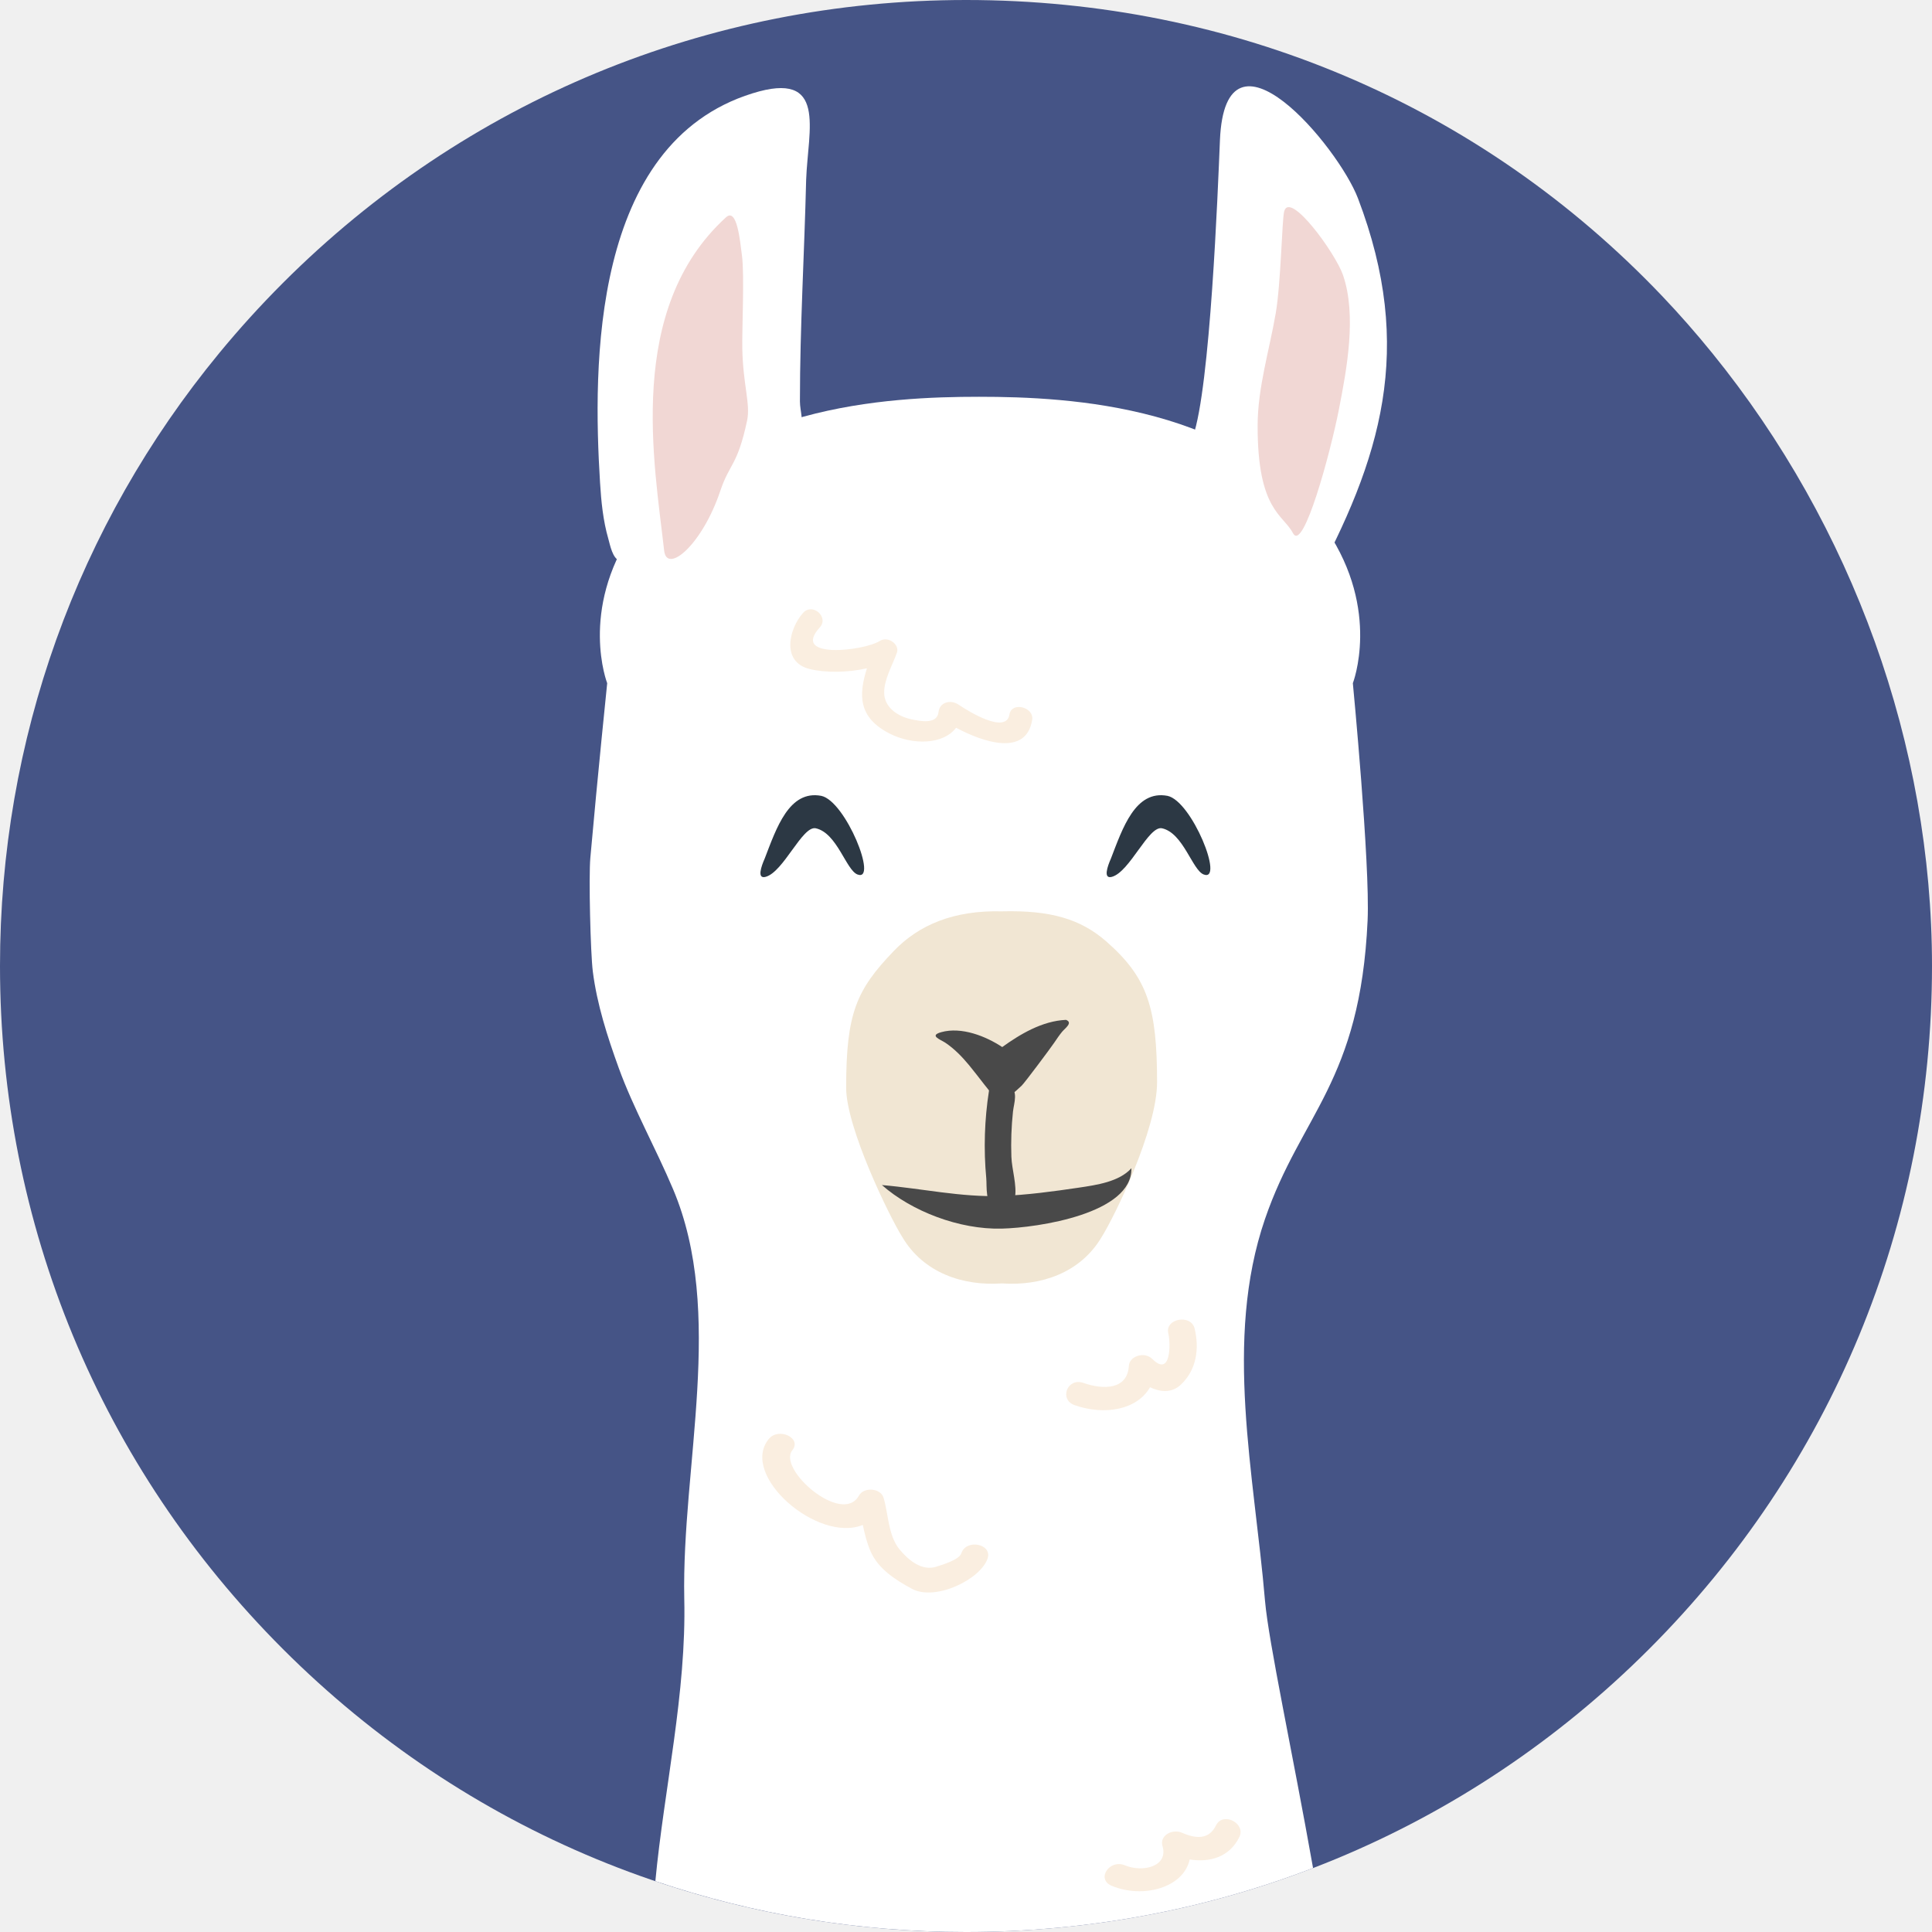
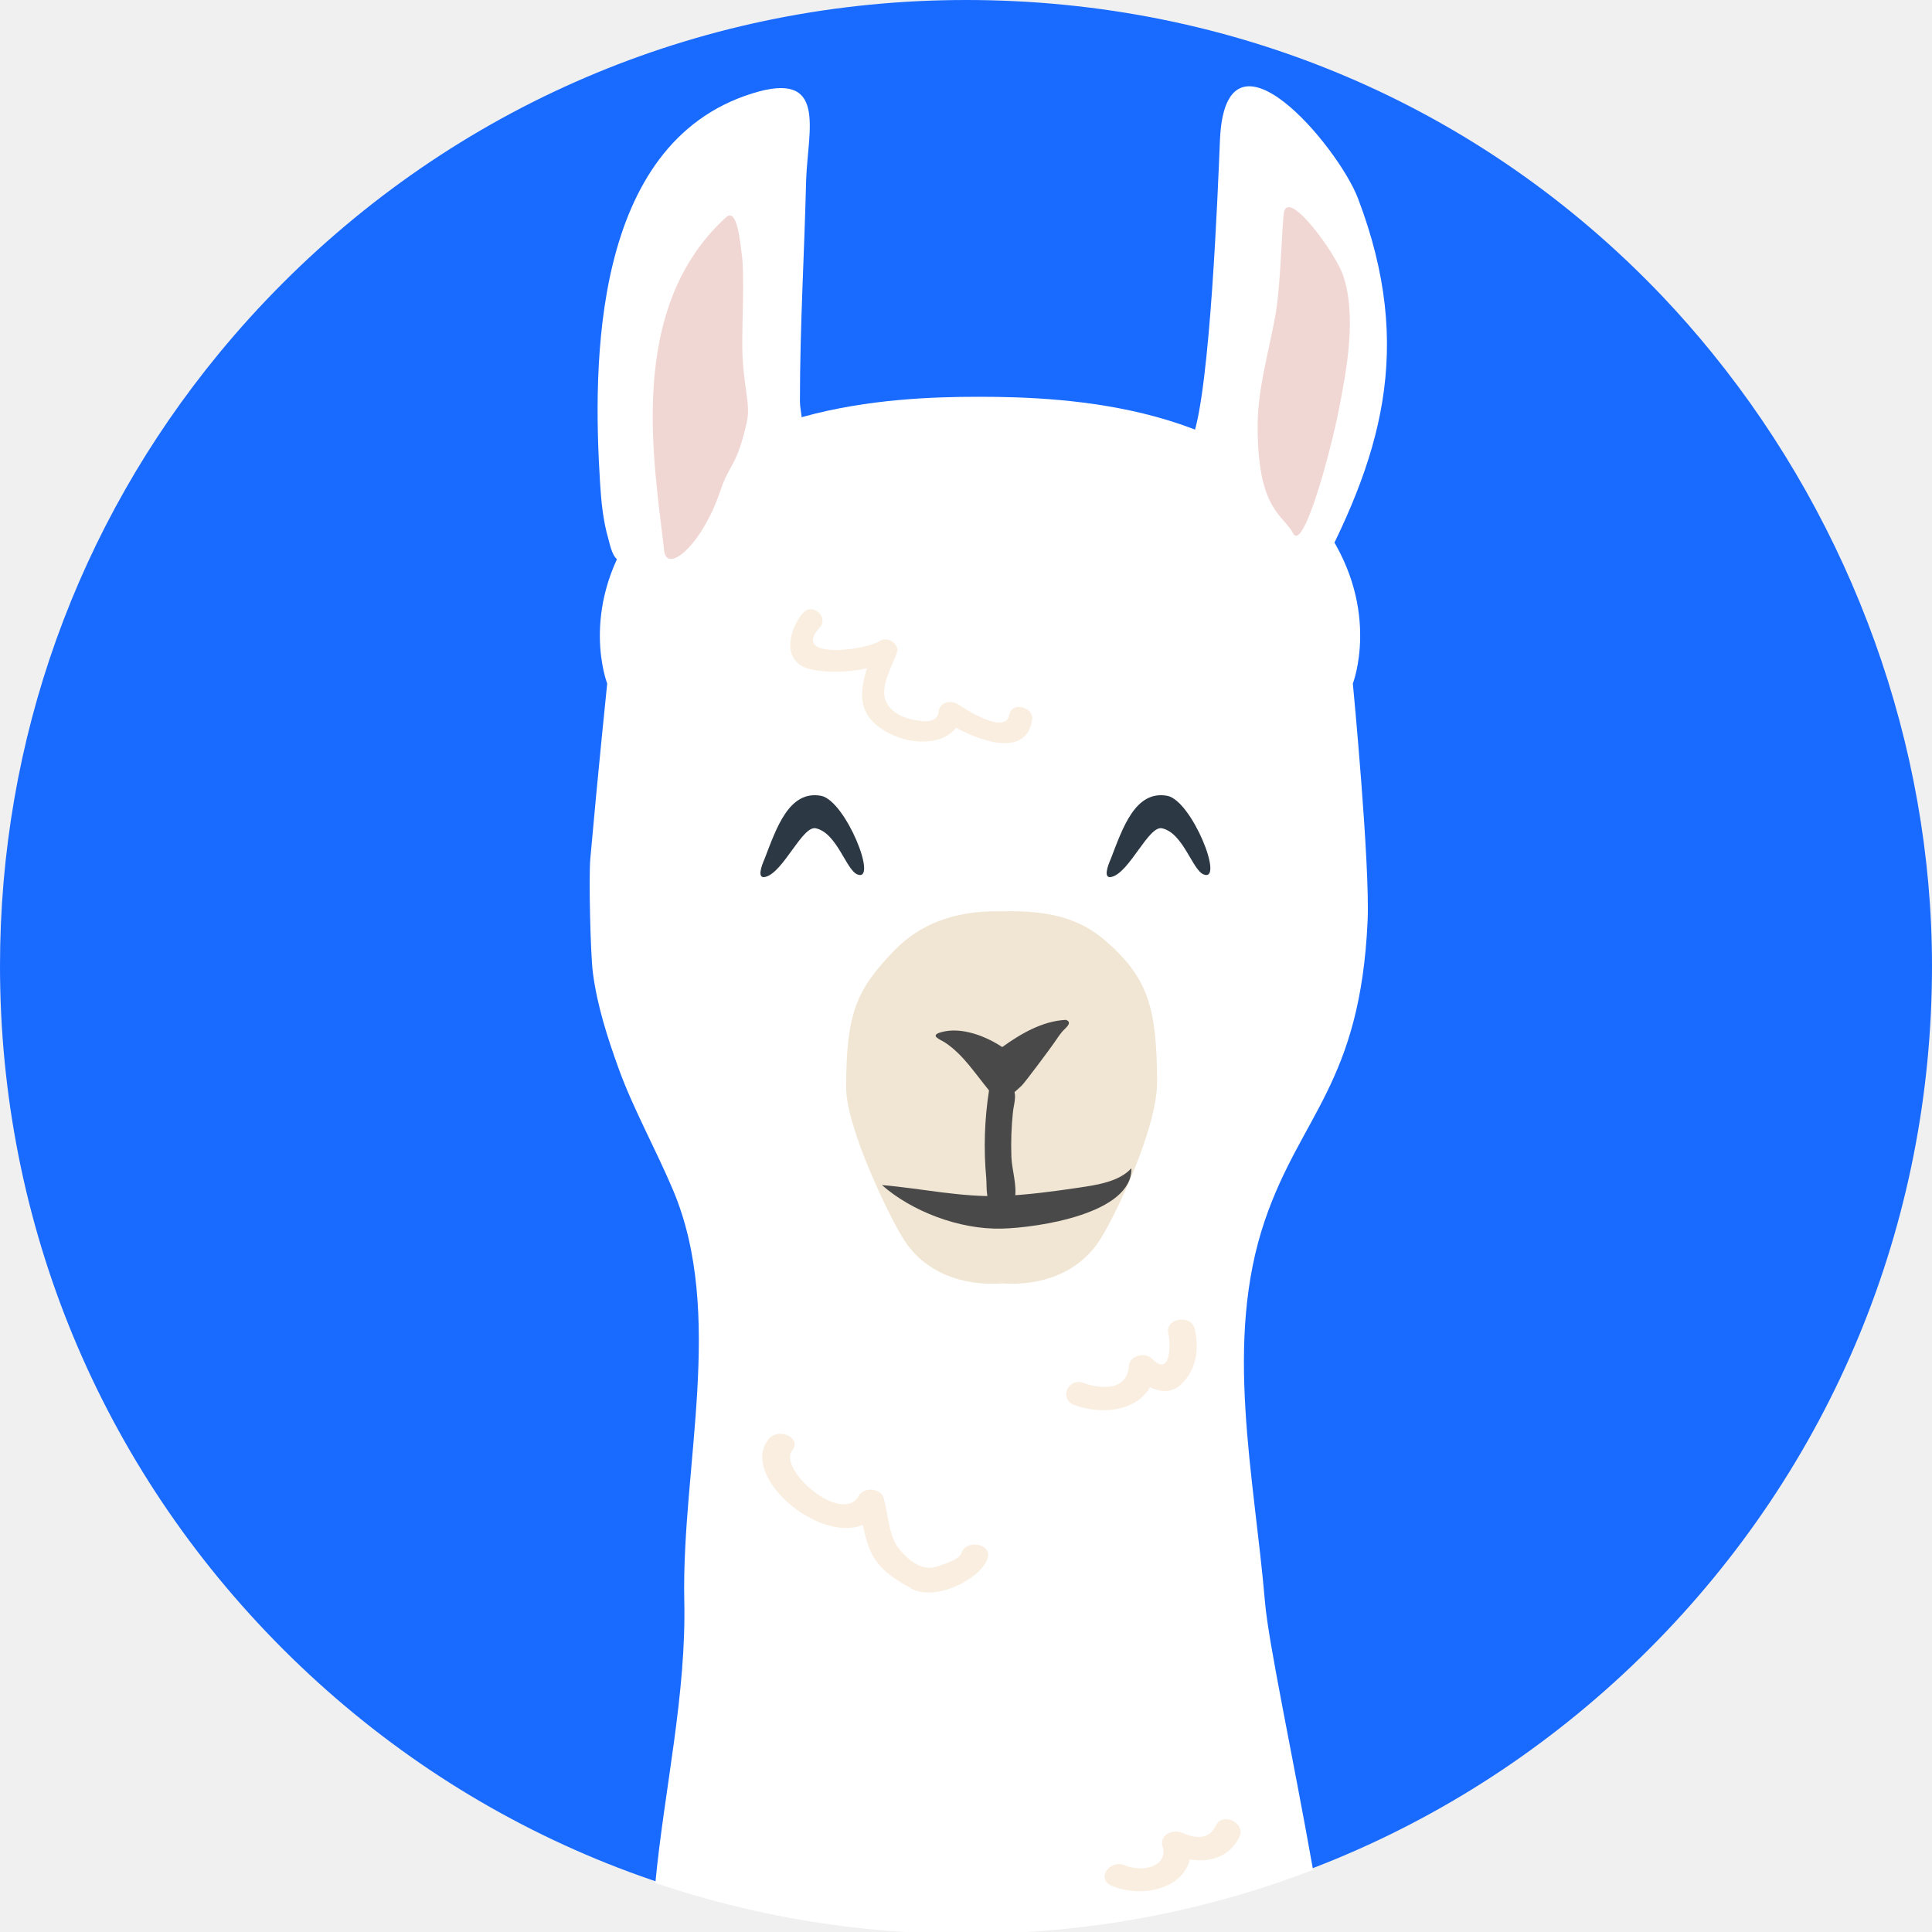
<svg xmlns="http://www.w3.org/2000/svg" version="1.1" id="svg2" xml:space="preserve" width="256" height="256" viewBox="0 0 256 256">
  <defs id="defs6" />
  <g id="g10" transform="matrix(1.333333,0,0,-1.333333,-88.27488,376.1114)">
    <g id="g12" transform="matrix(0.1,0,0,0.1,9.547965,-4.243537)">
-       <path d="m 2268.208,2512.333 c -15.884,19.573 -32.512,38.571 -49.949,56.877 -180.601,189.624 -426.245,294.062 -691.674,294.062 -256.432,0 -497.507,-99.862 -678.826,-281.178 -22.365,-22.368 -43.484,-45.656 -63.335,-69.76 C 643.337,2341.051 566.582,2128.062 566.582,1903.267 c 0,-256.421 99.861,-497.496 281.177,-678.823 C 1029.078,1043.128 1270.153,943.27 1526.585,943.27 c 256.428,0 497.503,99.858 678.827,281.174 181.319,181.327 281.17,422.402 281.17,678.823 0,219.209 -78.86,437.224 -218.374,609.066" style="fill:#455486;fill-opacity:1;fill-rule:nonzero;stroke:none;stroke-width:0.366" id="path44" />
-       <path d="m 1823.731,1651.883 c 35.688,104.111 94.631,135.986 101.957,296.644 2.575,56.459 -14.661,235.789 -14.661,235.789 0,0 28.013,71.903 -25.823,152.002 -83.476,124.194 -255.399,132.638 -345.688,132.638 -90.29,0 -260.205,-8.444 -343.685,-132.638 -53.84,-80.098 -25.826,-152.002 -25.826,-152.002 0,0 -9.536,-92.231 -16.752,-173.579 -1.7,-19.09 0.158,-94.601 2.454,-112.845 4.128,-32.691 14.481,-64.811 25.808,-96.078 14.342,-39.589 36.82,-79.761 53.983,-120.38 51.799,-122.629 8.451,-274.514 11.1,-406.752 2.238,-93.865 -20.013,-189.082 -28.731,-280.874 98.129,-33.216 202.087,-50.539 308.718,-50.539 119.834,0 236.306,21.819 344.901,63.555 -20.394,114.925 -44.092,223.931 -47.748,265.521 -10.646,125.732 -41.304,259.084 -0.01,379.538" style="fill:#ffffff;fill-opacity:1;fill-rule:nonzero;stroke:none;stroke-width:0.366" id="path46" />
+       <path d="m 2268.208,2512.333 c -15.884,19.573 -32.512,38.571 -49.949,56.877 -180.601,189.624 -426.245,294.062 -691.674,294.062 -256.432,0 -497.507,-99.862 -678.826,-281.178 -22.365,-22.368 -43.484,-45.656 -63.335,-69.76 C 643.337,2341.051 566.582,2128.062 566.582,1903.267 c 0,-256.421 99.861,-497.496 281.177,-678.823 C 1029.078,1043.128 1270.153,943.27 1526.585,943.27 c 256.428,0 497.503,99.858 678.827,281.174 181.319,181.327 281.17,422.402 281.17,678.823 0,219.209 -78.86,437.224 -218.374,609.066" style="fill:#196aff;fill-opacity:1;fill-rule:nonzero;stroke:none;stroke-width:0.366" id="path44" />
+       <path d="m 1823.731,1650.879 c 35.688,104.239 94.631,136.153 101.957,297.009 2.575,56.528 -14.661,236.079 -14.661,236.079 0,0 28.013,71.992 -25.823,152.189 -83.476,124.346 -255.399,132.801 -345.688,132.801 -90.29,0 -260.205,-8.454 -343.685,-132.801 -53.84,-80.197 -25.826,-152.189 -25.826,-152.189 0,0 -9.536,-92.344 -16.752,-173.792 -1.7,-19.113 0.158,-94.718 2.454,-112.984 4.128,-32.732 14.481,-64.891 25.808,-96.196 14.342,-39.638 36.82,-79.859 53.983,-120.528 51.799,-122.78 8.451,-274.851 11.1,-407.252 2.238,-93.981 -20.013,-189.314 -28.731,-281.219 98.129,-33.256 202.087,-50.601 308.718,-50.601 119.834,0 236.306,21.846 344.901,63.633 -20.394,115.067 -44.092,224.206 -47.748,265.847 -10.646,125.887 -41.304,259.402 -0.01,380.004" style="fill:#ffffff;fill-opacity:1;fill-rule:nonzero;stroke:none;stroke-width:0.367" id="path46" />
      <path d="m 1162.884,2383.86 c 1.15,-18.73 2.997,-37.93 8.272,-56.159 1.656,-5.682 4.103,-19.683 11.415,-21.764 9.092,-2.59 25.911,8.257 32.288,12.957 12.356,9.096 23.925,18.459 36.285,27.651 7.883,5.861 16.492,10.47 24.211,16.496 8.4,6.546 14.719,14.474 21.709,22.178 8.484,9.36 14.847,19.049 21.372,29.497 5.103,8.155 37.069,13.463 42.187,21.031 5.587,8.275 0.916,18.511 0.916,28.698 0,74.164 4.455,147.566 6.187,220.29 1.788,49.887 21.379,109.126 -53.44,85.743 -160.314,-49.887 -158.526,-271.257 -151.401,-386.619" style="fill:#ffffff;fill-opacity:1;fill-rule:nonzero;stroke:none;stroke-width:0.366" id="path48" />
      <path d="m 1869.109,2279.701 c -1.612,1.751 -4.194,3.238 -6.261,4.77 -8.979,6.649 -17.445,13.606 -25.156,21.482 -9.411,9.613 -19.192,18.958 -28.163,28.929 -7.891,8.763 -17.313,16.602 -25.006,25.574 -5.129,5.96 -10.081,12.305 -14.609,18.562 -2.312,3.176 -3.52,6.997 -5.337,10.396 -2.707,5.011 -39.883,10.118 -36.19,15.005 6.301,8.33 20.328,15.397 23.702,24.94 17.243,48.667 24.771,244.526 26.852,294.512 5.352,127.831 117.57,-6.239 137.169,-57.682 57.008,-149.657 23.145,-258.78 -46.315,-386.615" style="fill:#ffffff;fill-opacity:1;fill-rule:nonzero;stroke:none;stroke-width:0.366" id="path50" />
      <path d="m 1716.473,1787.861 c -0.081,73.805 -9.254,103.664 -50.407,139.752 -25.742,22.566 -55.836,31.175 -103.741,29.991 -47.901,1.183 -82.424,-13.378 -107.317,-39.223 -37.549,-38.992 -47.436,-62.053 -47.542,-135.858 -0.059,-39.893 42.956,-128.165 55.756,-148.536 21.244,-35.93 60.562,-48.85 99.104,-46.154 38.545,-2.696 77.867,10.224 99.096,46.154 12.811,20.372 55.107,106.954 55.052,153.874" style="fill:#f1e6d3;fill-opacity:1;fill-rule:nonzero;stroke:none;stroke-width:0.366" id="path52" />
      <path d="m 1226.604,2316.082 c -9.616,86.088 -38.582,239.976 61.489,331.24 11.037,10.074 14.001,-24.2 15.848,-38.066 2.539,-19.038 -0.051,-73.416 0.337,-92.583 0.714,-36.087 8.275,-54.964 4.751,-71.46 -9.627,-45.092 -17.353,-42.183 -26.559,-69.603 -18.258,-54.378 -53.235,-83.066 -55.865,-59.529" style="fill:#f1d7d4;fill-opacity:1;fill-rule:nonzero;stroke:none;stroke-width:0.366" id="path54" />
      <path d="m 1851.745,2333.09 c 10.243,-18.331 36.996,80.256 45.381,123.073 7.894,40.307 17.925,93.869 4.059,133.912 -7.436,21.482 -53.078,84.567 -58.463,62.892 -2.099,-8.418 -3.183,-71.097 -8.345,-101.089 -6.389,-37.109 -17.91,-73.805 -17.98,-111.544 -0.15,-84.568 25.335,-88.055 35.347,-107.243" style="fill:#f1d7d4;fill-opacity:1;fill-rule:nonzero;stroke:none;stroke-width:0.366" id="path56" />
      <path d="m 1522.014,1319.745 c -2.169,-6.583 -18.595,-11.404 -24.764,-13.393 -14.91,-4.817 -28.145,6.938 -36.476,16.844 -11.583,13.73 -11.276,35.629 -16.126,51.642 -2.934,9.682 -19.533,10.997 -24.518,2.041 -16.628,-29.9 -81.161,26.365 -66.163,45.095 9.887,12.353 -13.781,23.262 -23.541,11.078 -28.948,-36.16 48.92,-103.496 93.579,-85.245 1.989,-9.034 4.074,-18.056 7.909,-26.636 7.524,-16.851 23.98,-27.739 41.011,-36.89 23.196,-12.437 68.258,9.407 75.142,30.255 4.792,14.503 -21.28,19.635 -26.053,5.209" style="fill:#faeee0;fill-opacity:1;fill-rule:nonzero;stroke:none;stroke-width:0.366" id="path58" />
      <path d="m 1727.628,1538.229 c 2.396,-10.045 2.773,-44.073 -15.935,-25.456 -7.59,7.554 -22.665,3.095 -23.28,-7.008 -1.447,-23.387 -24.9,-23.903 -45.136,-16.833 -16.056,5.601 -24.533,-16.587 -8.605,-22.145 29.713,-10.367 61.961,-4.623 74.775,17.837 10.081,-4.744 21.485,-6.037 30.629,2.568 15.968,15.042 18.375,36.227 13.73,55.708 -3.528,14.763 -29.698,10.096 -26.178,-4.671" style="fill:#faeee0;fill-opacity:1;fill-rule:nonzero;stroke:none;stroke-width:0.366" id="path60" />
      <path d="m 1775.042,1049.246 c -7.004,-14.316 -19.855,-13.422 -33.637,-7.411 -10.107,4.4 -22.606,-2.876 -19.558,-13.107 6.136,-20.522 -19.785,-26.515 -37.315,-19.196 -15.426,6.444 -28.834,-13.796 -13.243,-20.313 31.581,-13.181 71.728,-1.648 77.552,26.134 20.313,-3.22 39.71,2.484 49.396,22.31 6.704,13.682 -16.404,25.471 -23.196,11.583" style="fill:#faeee0;fill-opacity:1;fill-rule:nonzero;stroke:none;stroke-width:0.366" id="path62" />
      <path d="m 1569.765,2153.262 c -3.253,-20.181 -41.095,3.319 -50.492,9.689 -8.272,5.598 -18.972,2.198 -19.983,-7.239 -1.352,-12.715 -18.481,-9.023 -26.31,-7.426 -14.807,3.011 -27.365,12.239 -27.717,26.105 -0.344,13.474 8.206,27.621 12.664,40.271 2.854,8.078 -8.722,16.965 -17.185,11.561 -15.239,-9.73 -88.714,-18.481 -59.452,13.547 9.323,10.202 -7.133,24.797 -16.555,14.481 -13.518,-14.8 -22.661,-48.7 6.583,-55.877 15.437,-3.784 37.776,-3.594 56.814,0.747 -7.949,-25.478 -9.616,-48.799 23.156,-65.17 22.145,-11.067 52.557,-10.99 65.445,6.107 27.116,-14.584 69.709,-28.731 75.6,7.763 2.088,12.906 -20.463,18.478 -22.57,5.44" style="fill:#faeee0;fill-opacity:1;fill-rule:nonzero;stroke:none;stroke-width:0.366" id="path64" />
      <path d="m 1443.025,1685.571 c 39.366,-3.33 78.746,-12.272 118.479,-10.836 25.398,0.923 51.693,4.48 76.75,8.195 18.203,2.696 40.52,5.88 52.697,19.375 1.143,-45.018 -92.513,-59.108 -128.839,-60.023 -42.143,-1.066 -89.509,17.221 -119.087,43.289" style="fill:#494949;fill-opacity:1;fill-rule:nonzero;stroke:none;stroke-width:0.366" id="path66" />
      <path d="m 1549.448,1779.491 c -4.502,-28.896 -5.433,-58.199 -2.722,-87.267 0.718,-7.598 -1.308,-25.709 8.796,-29.523 8.191,-3.095 18.317,2.722 19.654,10.111 2.26,12.455 -3.041,28.163 -3.491,40.919 -0.531,14.939 0,29.9 1.579,44.769 0.945,8.814 5.891,20.705 -4.198,26.914 -7.404,4.553 -18.258,2.872 -19.617,-5.924" style="fill:#494949;fill-opacity:1;fill-rule:nonzero;stroke:none;stroke-width:0.366" id="path68" />
      <path d="m 1625.978,1849.738 c -23.661,-1.022 -45.63,-14.261 -63.397,-27.024 -16.082,10.675 -40.432,20.485 -60.694,14.774 -12.078,-3.392 -1.11,-7.096 3.927,-10.316 9.309,-6.191 16.895,-14.148 23.742,-22.368 10.389,-12.598 19.624,-25.826 30.709,-37.978 7.675,5.524 15.001,11.104 21.672,17.558 3.095,2.993 28.435,36.926 32.325,42.667 2.484,3.656 4.989,7.433 7.836,10.873 2.89,3.48 11.07,9.015 3.879,11.814" style="fill:#494949;fill-opacity:1;fill-rule:nonzero;stroke:none;stroke-width:0.366" id="path70" />
      <path d="m 1326.521,2010.03 c 11.682,30.303 24.24,68.387 56.265,62.328 24.244,-5.195 56.697,-86.117 35.926,-78.124 -11.254,4.326 -20.207,41.106 -41.333,45.876 -13.422,3.033 -32.032,-43.502 -49.993,-48.261 -8.708,-2.301 -4.326,10.389 -0.865,18.181" style="fill:#2c3844;fill-opacity:1;fill-rule:nonzero;stroke:none;stroke-width:0.366" id="path72" />
      <path d="m 1670.594,2010.03 c 11.686,30.303 24.244,68.387 56.269,62.328 24.24,-5.195 56.693,-86.117 35.922,-78.124 -11.254,4.326 -20.203,41.106 -41.333,45.876 -13.422,3.033 -32.032,-43.502 -49.99,-48.261 -8.708,-2.301 -4.33,10.389 -0.868,18.181" style="fill:#2c3844;fill-opacity:1;fill-rule:nonzero;stroke:none;stroke-width:0.366" id="path74" />
    </g>
  </g>
</svg>
